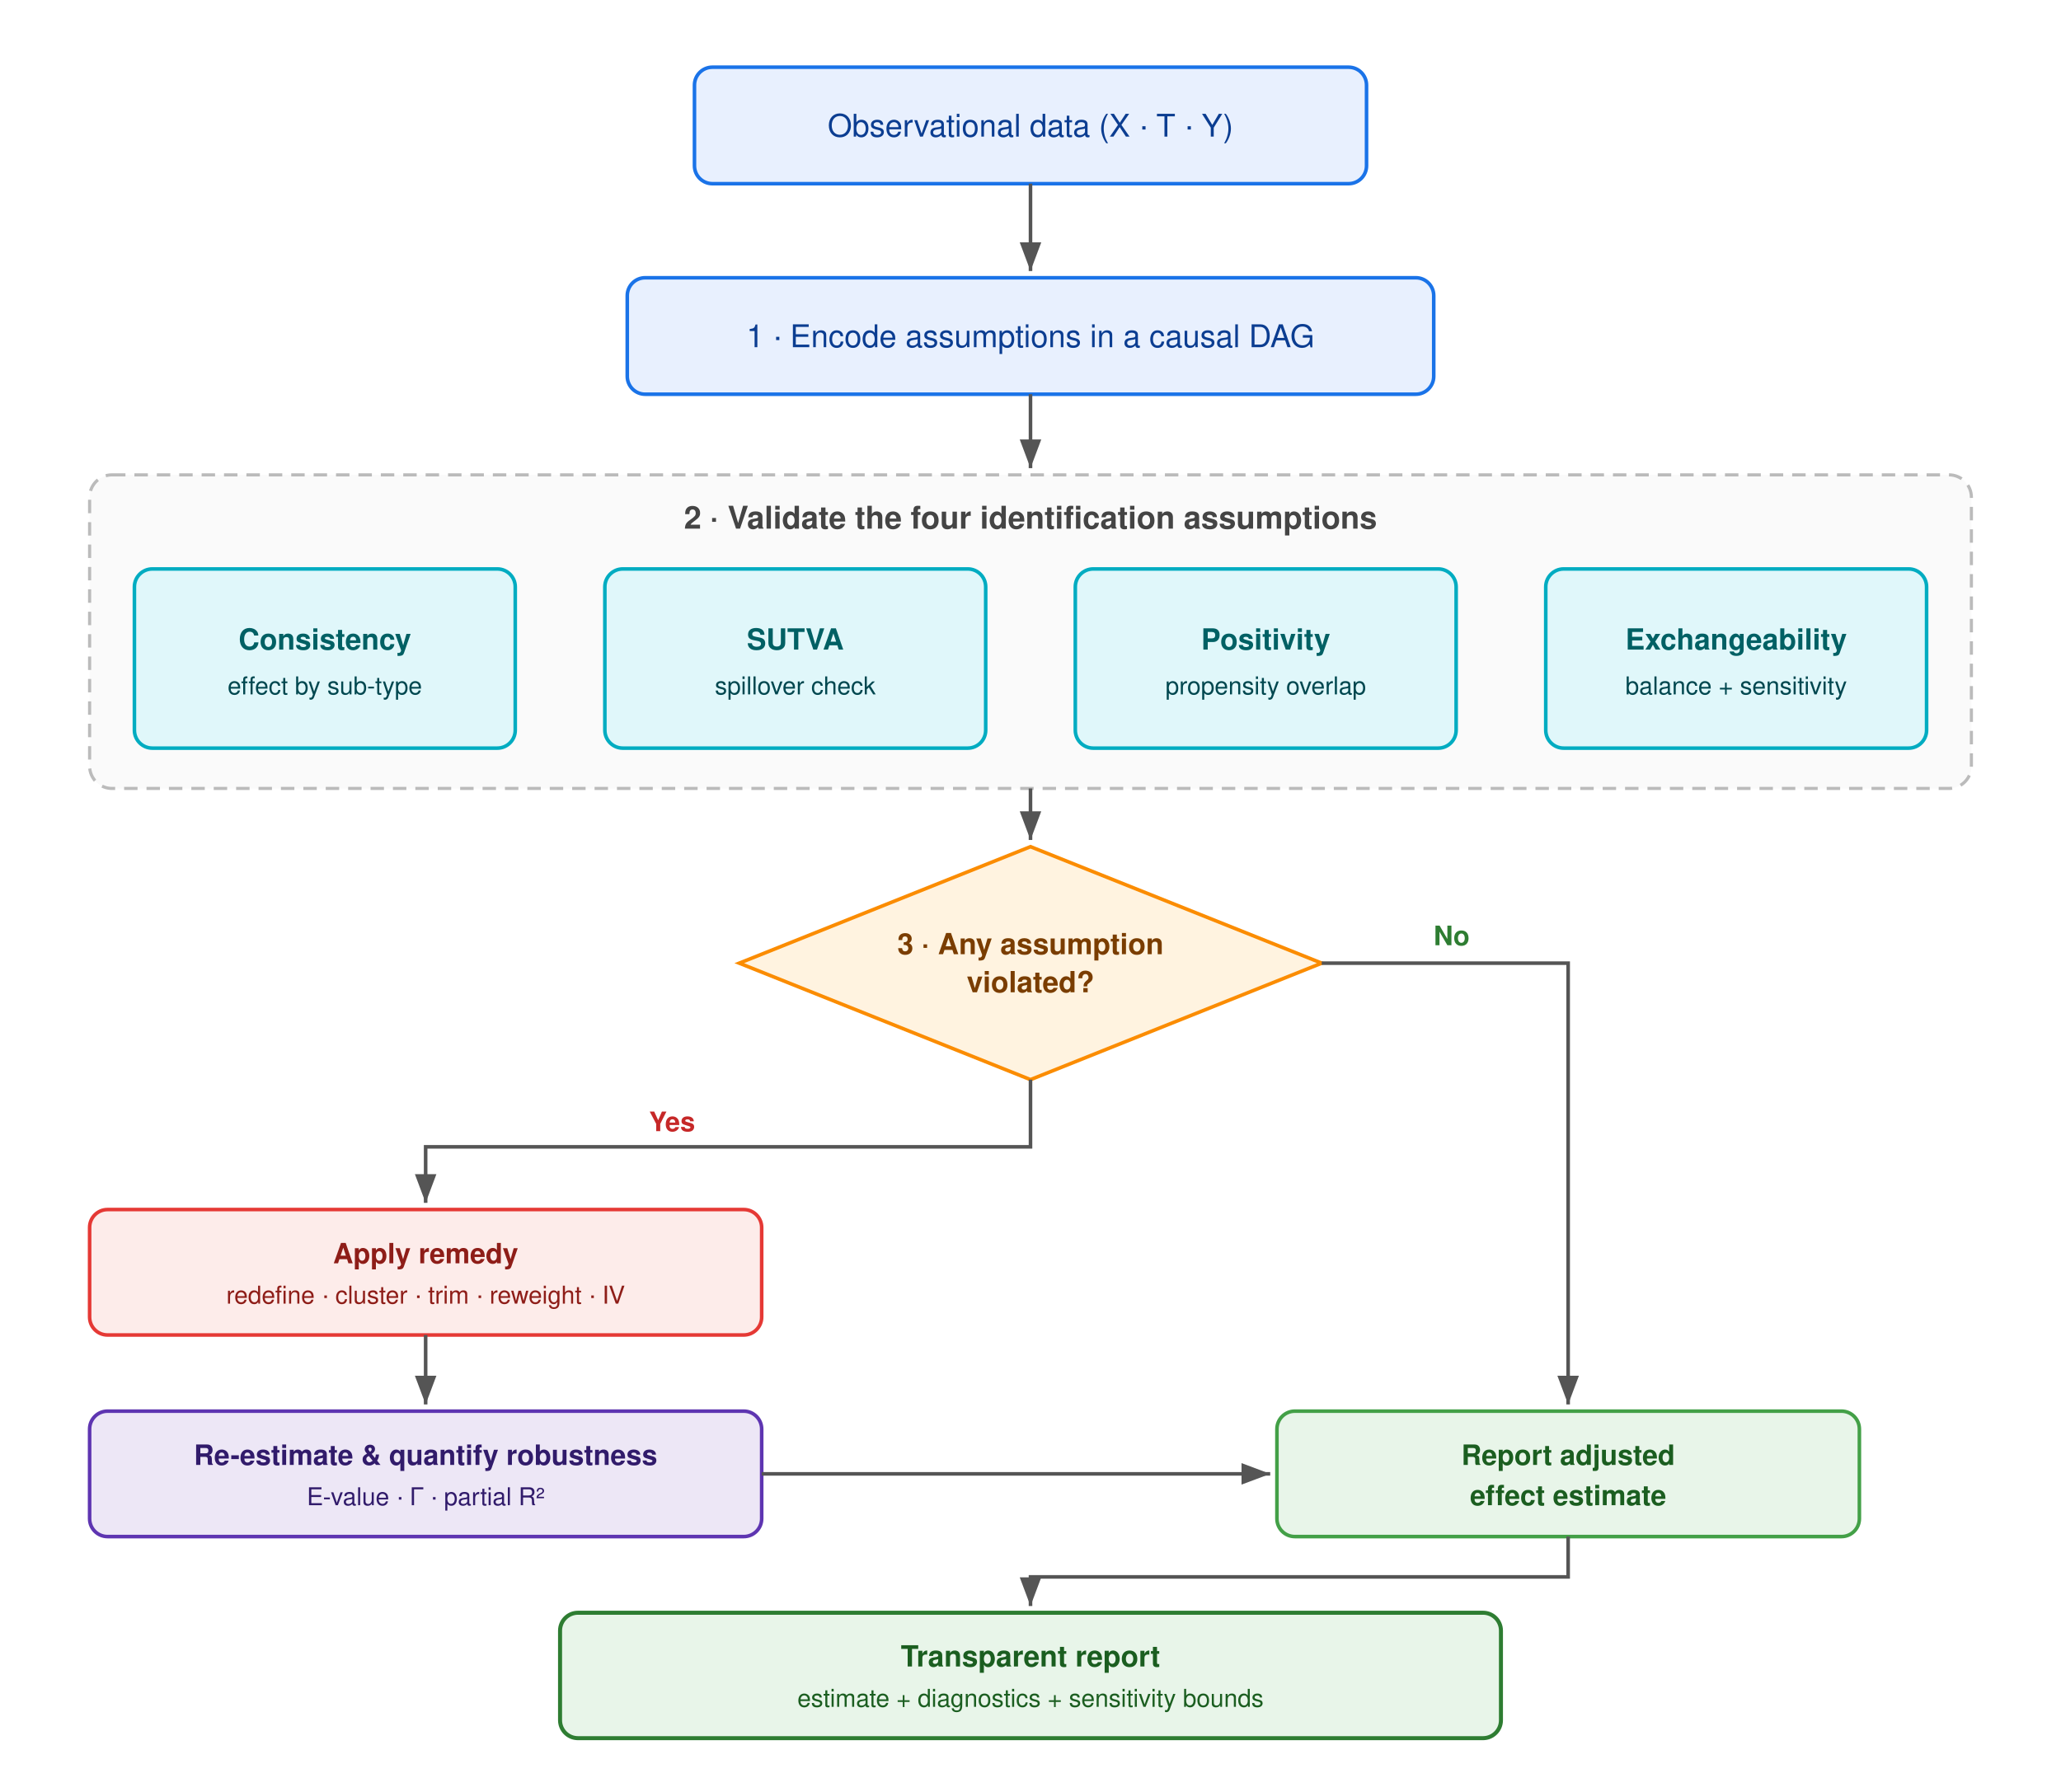
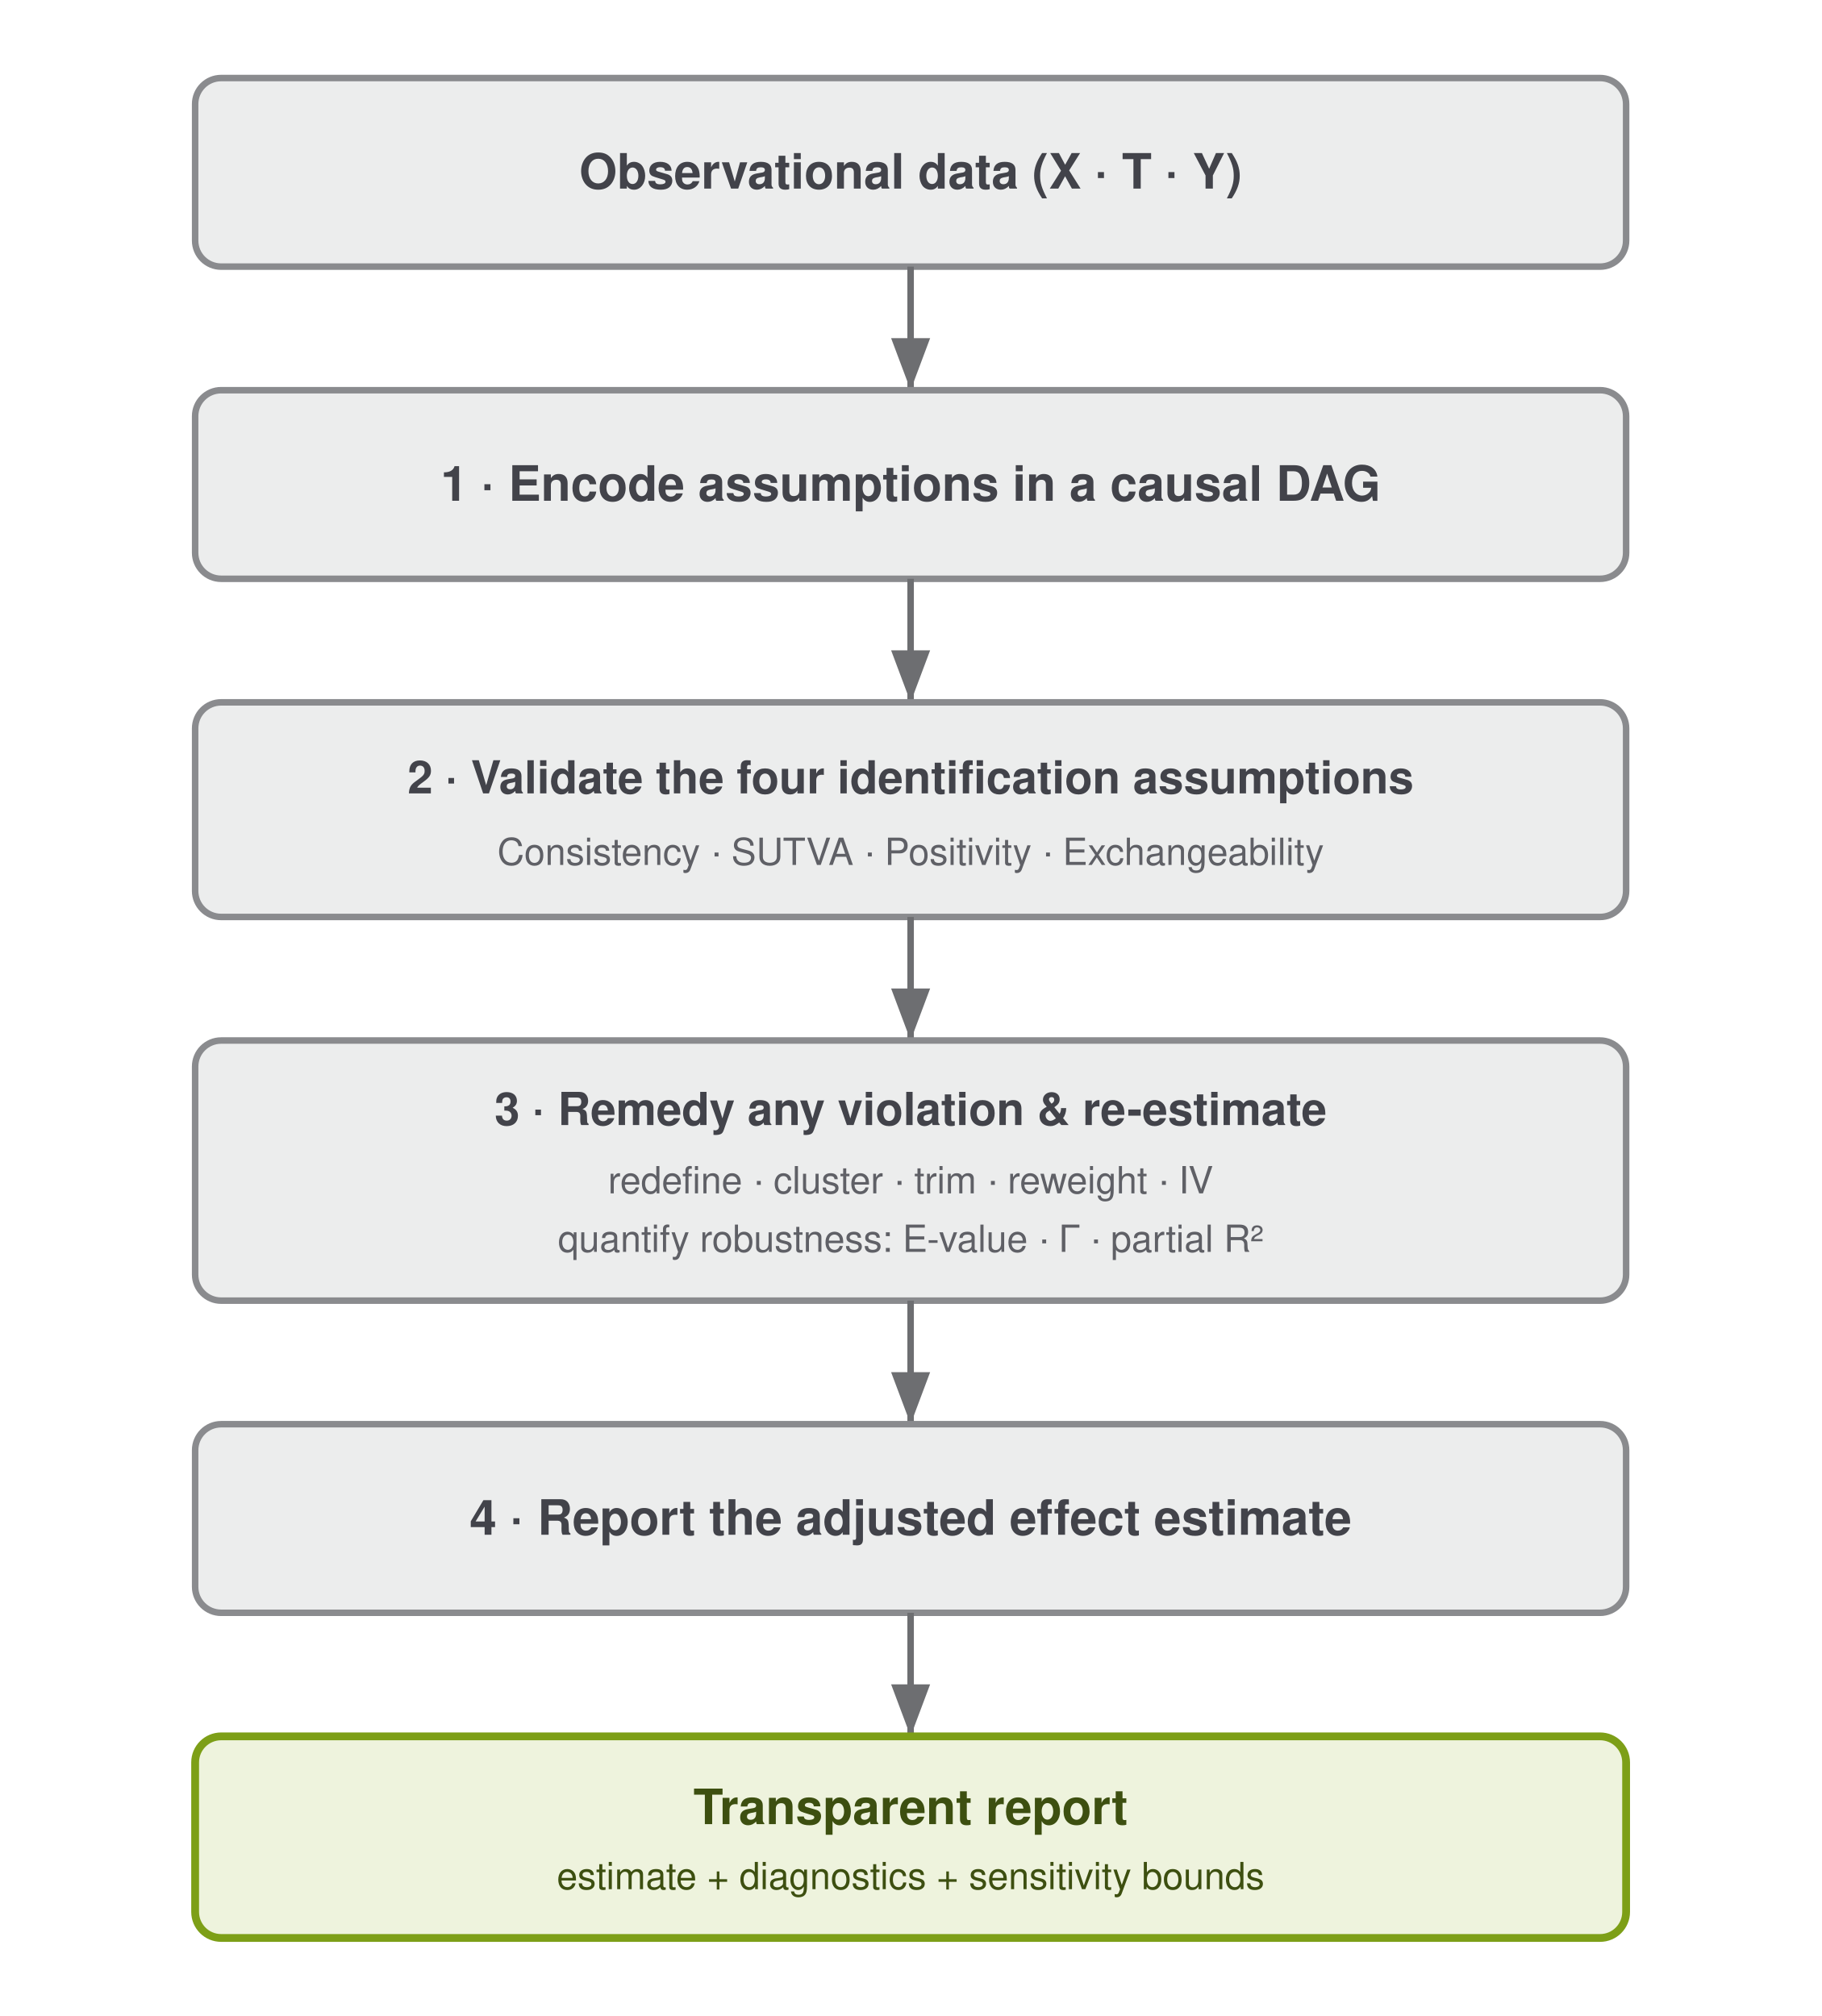
- <svg xmlns="http://www.w3.org/2000/svg" viewBox="0 0 920 800" font-family="Helvetica, Arial, sans-serif">
+ <svg xmlns="http://www.w3.org/2000/svg" viewBox="0 0 560 620" font-family="Helvetica, Arial, sans-serif">
  <style>
-     /* Connectors / arrows */
-     .conn { stroke: #555; }
-     .conn-mk { fill: #555; }
-     /* Validate group container */
-     .grp { fill: #fafafa; stroke: #bbbbbb; }
-     .grp-t { fill: #444; }
-     /* Blue (data / encode DAG) */
-     .blue-b { fill: #e8f0fe; stroke: #1a73e8; }
-     .blue-t { fill: #0b3d91; }
-     /* Cyan (assumption checks) */
-     .cyan-b { fill: #e0f7fa; stroke: #00acc1; }
-     .cyan-t { fill: #006064; }
-     .cyan-s { fill: #00474f; }
-     /* Amber (decision diamond) */
-     .amber-b { fill: #fff3e0; stroke: #fb8c00; }
-     .amber-t { fill: #7a3d00; }
-     /* Red (remedy) */
-     .red-b { fill: #fdecea; stroke: #e53935; }
-     .red-t { fill: #8e1d18; }
-     /* Purple (re-estimate) */
-     .purple-b { fill: #ede7f6; stroke: #5e35b1; }
-     .purple-t { fill: #311b6b; }
-     /* Green (report) */
-     .green-b { fill: #e8f5e9; stroke: #43a047; }
-     .green-b2 { fill: #e8f5e9; stroke: #2e7d32; }
-     .green-t { fill: #1b5e20; }
-     /* Decision labels */
-     .yes-t { fill: #c62828; }
-     .no-t { fill: #2e7d32; }
+     /* grey = steps, limegreen = final deliverable */
+     .conn { stroke: #6d6e71; }
+     .conn-mk { fill: #6d6e71; }
+     .grey-b { fill: #eceded; stroke: #8a8b8e; }
+     .grey-t { fill: #42434a; }
+     .grey-s { fill: #5f6066; }
+     .lime-b { fill: #eef3dd; stroke: #7d9f17; }
+     .lime-t { fill: #3d4f10; }

    @media (prefers-color-scheme: dark) {
      .conn { stroke: #9aa4af; }
      .conn-mk { fill: #9aa4af; }
-       .grp { fill: #161b22; stroke: #5c6370; }
-       .grp-t { fill: #c9d1d9; }
-       .blue-b { fill: #16263d; stroke: #5a9bf0; }
-       .blue-t { fill: #bcd6ff; }
-       .cyan-b { fill: #0e2b30; stroke: #3fc4d8; }
-       .cyan-t { fill: #9fe6f0; }
-       .cyan-s { fill: #7fd4e0; }
-       .amber-b { fill: #33240c; stroke: #f0a945; }
-       .amber-t { fill: #ffd9a0; }
-       .red-b { fill: #3a1715; stroke: #f06a66; }
-       .red-t { fill: #ffb3ae; }
-       .purple-b { fill: #211a36; stroke: #9b7ad6; }
-       .purple-t { fill: #d2c2f0; }
-       .green-b { fill: #122a18; stroke: #5cc46a; }
-       .green-b2 { fill: #122a18; stroke: #5cc46a; }
-       .green-t { fill: #a6e6b0; }
-       .yes-t { fill: #f06a66; }
-       .no-t { fill: #5cc46a; }
+       .grey-b { fill: #1b1f24; stroke: #7c7e85; }
+       .grey-t { fill: #c9cdd3; }
+       .grey-s { fill: #a7abb2; }
+       .lime-b { fill: #1f2a10; stroke: #aacb3f; }
+       .lime-t { fill: #cfe39a; }
    }
  </style>
  <defs>
    <marker id="arrow" markerWidth="10" markerHeight="10" refX="8" refY="3" orient="auto" markerUnits="strokeWidth">
      <path class="conn-mk" d="M0,0 L8,3 L0,6 Z" />
    </marker>
  </defs>
-   <rect class="blue-b" x="310" y="30" width="300" height="52" rx="8" stroke-width="1.6" />
-   <text class="blue-t" x="460" y="61" text-anchor="middle" font-size="14">Observational data  (X · T · Y)</text>
-   <rect class="blue-b" x="280" y="124" width="360" height="52" rx="8" stroke-width="1.6" />
-   <text class="blue-t" x="460" y="155" text-anchor="middle" font-size="14">1 · Encode assumptions in a causal DAG</text>
-   <rect class="grp" x="40" y="212" width="840" height="140" rx="10" stroke-width="1.4" stroke-dasharray="6 4" />
-   <text class="grp-t" x="460" y="236" text-anchor="middle" font-size="14" font-weight="bold">2 · Validate the four identification assumptions</text>
-   <rect class="cyan-b" x="60" y="254" width="170" height="80" rx="8" stroke-width="1.6" />
-   <text class="cyan-t" x="145" y="290" text-anchor="middle" font-size="13" font-weight="bold">Consistency</text>
-   <text class="cyan-s" x="145" y="310" text-anchor="middle" font-size="11">effect by sub-type</text>
-   <rect class="cyan-b" x="270" y="254" width="170" height="80" rx="8" stroke-width="1.6" />
-   <text class="cyan-t" x="355" y="290" text-anchor="middle" font-size="13" font-weight="bold">SUTVA</text>
-   <text class="cyan-s" x="355" y="310" text-anchor="middle" font-size="11">spillover check</text>
-   <rect class="cyan-b" x="480" y="254" width="170" height="80" rx="8" stroke-width="1.6" />
-   <text class="cyan-t" x="565" y="290" text-anchor="middle" font-size="13" font-weight="bold">Positivity</text>
-   <text class="cyan-s" x="565" y="310" text-anchor="middle" font-size="11">propensity overlap</text>
-   <rect class="cyan-b" x="690" y="254" width="170" height="80" rx="8" stroke-width="1.6" />
-   <text class="cyan-t" x="775" y="290" text-anchor="middle" font-size="13" font-weight="bold">Exchangeability</text>
-   <text class="cyan-s" x="775" y="310" text-anchor="middle" font-size="11">balance + sensitivity</text>
-   <polygon class="amber-b" points="460,378 590,430 460,482 330,430" stroke-width="1.6" />
-   <text class="amber-t" x="460" y="426" text-anchor="middle" font-size="13" font-weight="bold">3 · Any assumption</text>
-   <text class="amber-t" x="460" y="443" text-anchor="middle" font-size="13" font-weight="bold">violated?</text>
-   <rect class="red-b" x="40" y="540" width="300" height="56" rx="8" stroke-width="1.6" />
-   <text class="red-t" x="190" y="564" text-anchor="middle" font-size="12.5" font-weight="bold">Apply remedy</text>
-   <text class="red-t" x="190" y="582" text-anchor="middle" font-size="11">redefine · cluster · trim · reweight · IV</text>
-   <rect class="purple-b" x="40" y="630" width="300" height="56" rx="8" stroke-width="1.6" />
-   <text class="purple-t" x="190" y="654" text-anchor="middle" font-size="12.5" font-weight="bold">Re-estimate &amp; quantify robustness</text>
-   <text class="purple-t" x="190" y="672" text-anchor="middle" font-size="11">E-value · Γ · partial R²</text>
-   <rect class="green-b" x="570" y="630" width="260" height="56" rx="8" stroke-width="1.6" />
-   <text class="green-t" x="700" y="654" text-anchor="middle" font-size="12.5" font-weight="bold">Report adjusted</text>
-   <text class="green-t" x="700" y="672" text-anchor="middle" font-size="12.5" font-weight="bold">effect estimate</text>
-   <rect class="green-b2" x="250" y="720" width="420" height="56" rx="8" stroke-width="1.8" />
-   <text class="green-t" x="460" y="744" text-anchor="middle" font-size="13" font-weight="bold">Transparent report</text>
-   <text class="green-t" x="460" y="762" text-anchor="middle" font-size="11">estimate + diagnostics + sensitivity bounds</text>
-   <line class="conn" x1="460" y1="82" x2="460" y2="121" stroke-width="1.6" marker-end="url(#arrow)" />
-   <line class="conn" x1="460" y1="176" x2="460" y2="209" stroke-width="1.6" marker-end="url(#arrow)" />
-   <line class="conn" x1="460" y1="352" x2="460" y2="375" stroke-width="1.6" marker-end="url(#arrow)" />
-   <polyline class="conn" points="460,482 460,512 190,512 190,537" fill="none" stroke-width="1.6" marker-end="url(#arrow)" />
-   <text class="yes-t" x="300" y="505" text-anchor="middle" font-size="12" font-weight="bold">Yes</text>
-   <polyline class="conn" points="590,430 700,430 700,627" fill="none" stroke-width="1.6" marker-end="url(#arrow)" />
-   <text class="no-t" x="648" y="422" text-anchor="middle" font-size="12" font-weight="bold">No</text>
-   <line class="conn" x1="190" y1="596" x2="190" y2="627" stroke-width="1.6" marker-end="url(#arrow)" />
-   <line class="conn" x1="340" y1="658" x2="567" y2="658" stroke-width="1.6" marker-end="url(#arrow)" />
-   <polyline class="conn" points="700,686 700,704 460,704 460,717" fill="none" stroke-width="1.6" marker-end="url(#arrow)" />
+   <rect class="grey-b" x="60" y="24" width="440" height="58" rx="8" stroke-width="2" />
+   <text class="grey-t" x="280" y="58" text-anchor="middle" font-size="15" font-weight="bold">Observational data  (X · T · Y)</text>
+   <line class="conn" x1="280" y1="82" x2="280" y2="120" stroke-width="2" marker-end="url(#arrow)" />
+   <rect class="grey-b" x="60" y="120" width="440" height="58" rx="8" stroke-width="2" />
+   <text class="grey-t" x="280" y="154" text-anchor="middle" font-size="15" font-weight="bold">1 · Encode assumptions in a causal DAG</text>
+   <line class="conn" x1="280" y1="178" x2="280" y2="216" stroke-width="2" marker-end="url(#arrow)" />
+   <rect class="grey-b" x="60" y="216" width="440" height="66" rx="8" stroke-width="2" />
+   <text class="grey-t" x="280" y="244" text-anchor="middle" font-size="14" font-weight="bold">2 · Validate the four identification assumptions</text>
+   <text class="grey-s" x="280" y="266" text-anchor="middle" font-size="11.5">Consistency · SUTVA · Positivity · Exchangeability</text>
+   <line class="conn" x1="280" y1="282" x2="280" y2="320" stroke-width="2" marker-end="url(#arrow)" />
+   <rect class="grey-b" x="60" y="320" width="440" height="80" rx="8" stroke-width="2" />
+   <text class="grey-t" x="280" y="346" text-anchor="middle" font-size="14" font-weight="bold">3 · Remedy any violation &amp; re-estimate</text>
+   <text class="grey-s" x="280" y="367" text-anchor="middle" font-size="11.5">redefine · cluster · trim · reweight · IV</text>
+   <text class="grey-s" x="280" y="385" text-anchor="middle" font-size="11.5">quantify robustness: E-value · Γ · partial R²</text>
+   <line class="conn" x1="280" y1="400" x2="280" y2="438" stroke-width="2" marker-end="url(#arrow)" />
+   <rect class="grey-b" x="60" y="438" width="440" height="58" rx="8" stroke-width="2" />
+   <text class="grey-t" x="280" y="472" text-anchor="middle" font-size="15" font-weight="bold">4 · Report the adjusted effect estimate</text>
+   <line class="conn" x1="280" y1="496" x2="280" y2="534" stroke-width="2" marker-end="url(#arrow)" />
+   <rect class="lime-b" x="60" y="534" width="440" height="62" rx="8" stroke-width="2.4" />
+   <text class="lime-t" x="280" y="561" text-anchor="middle" font-size="15" font-weight="bold">Transparent report</text>
+   <text class="lime-t" x="280" y="581" text-anchor="middle" font-size="11.5">estimate + diagnostics + sensitivity bounds</text>
</svg>
